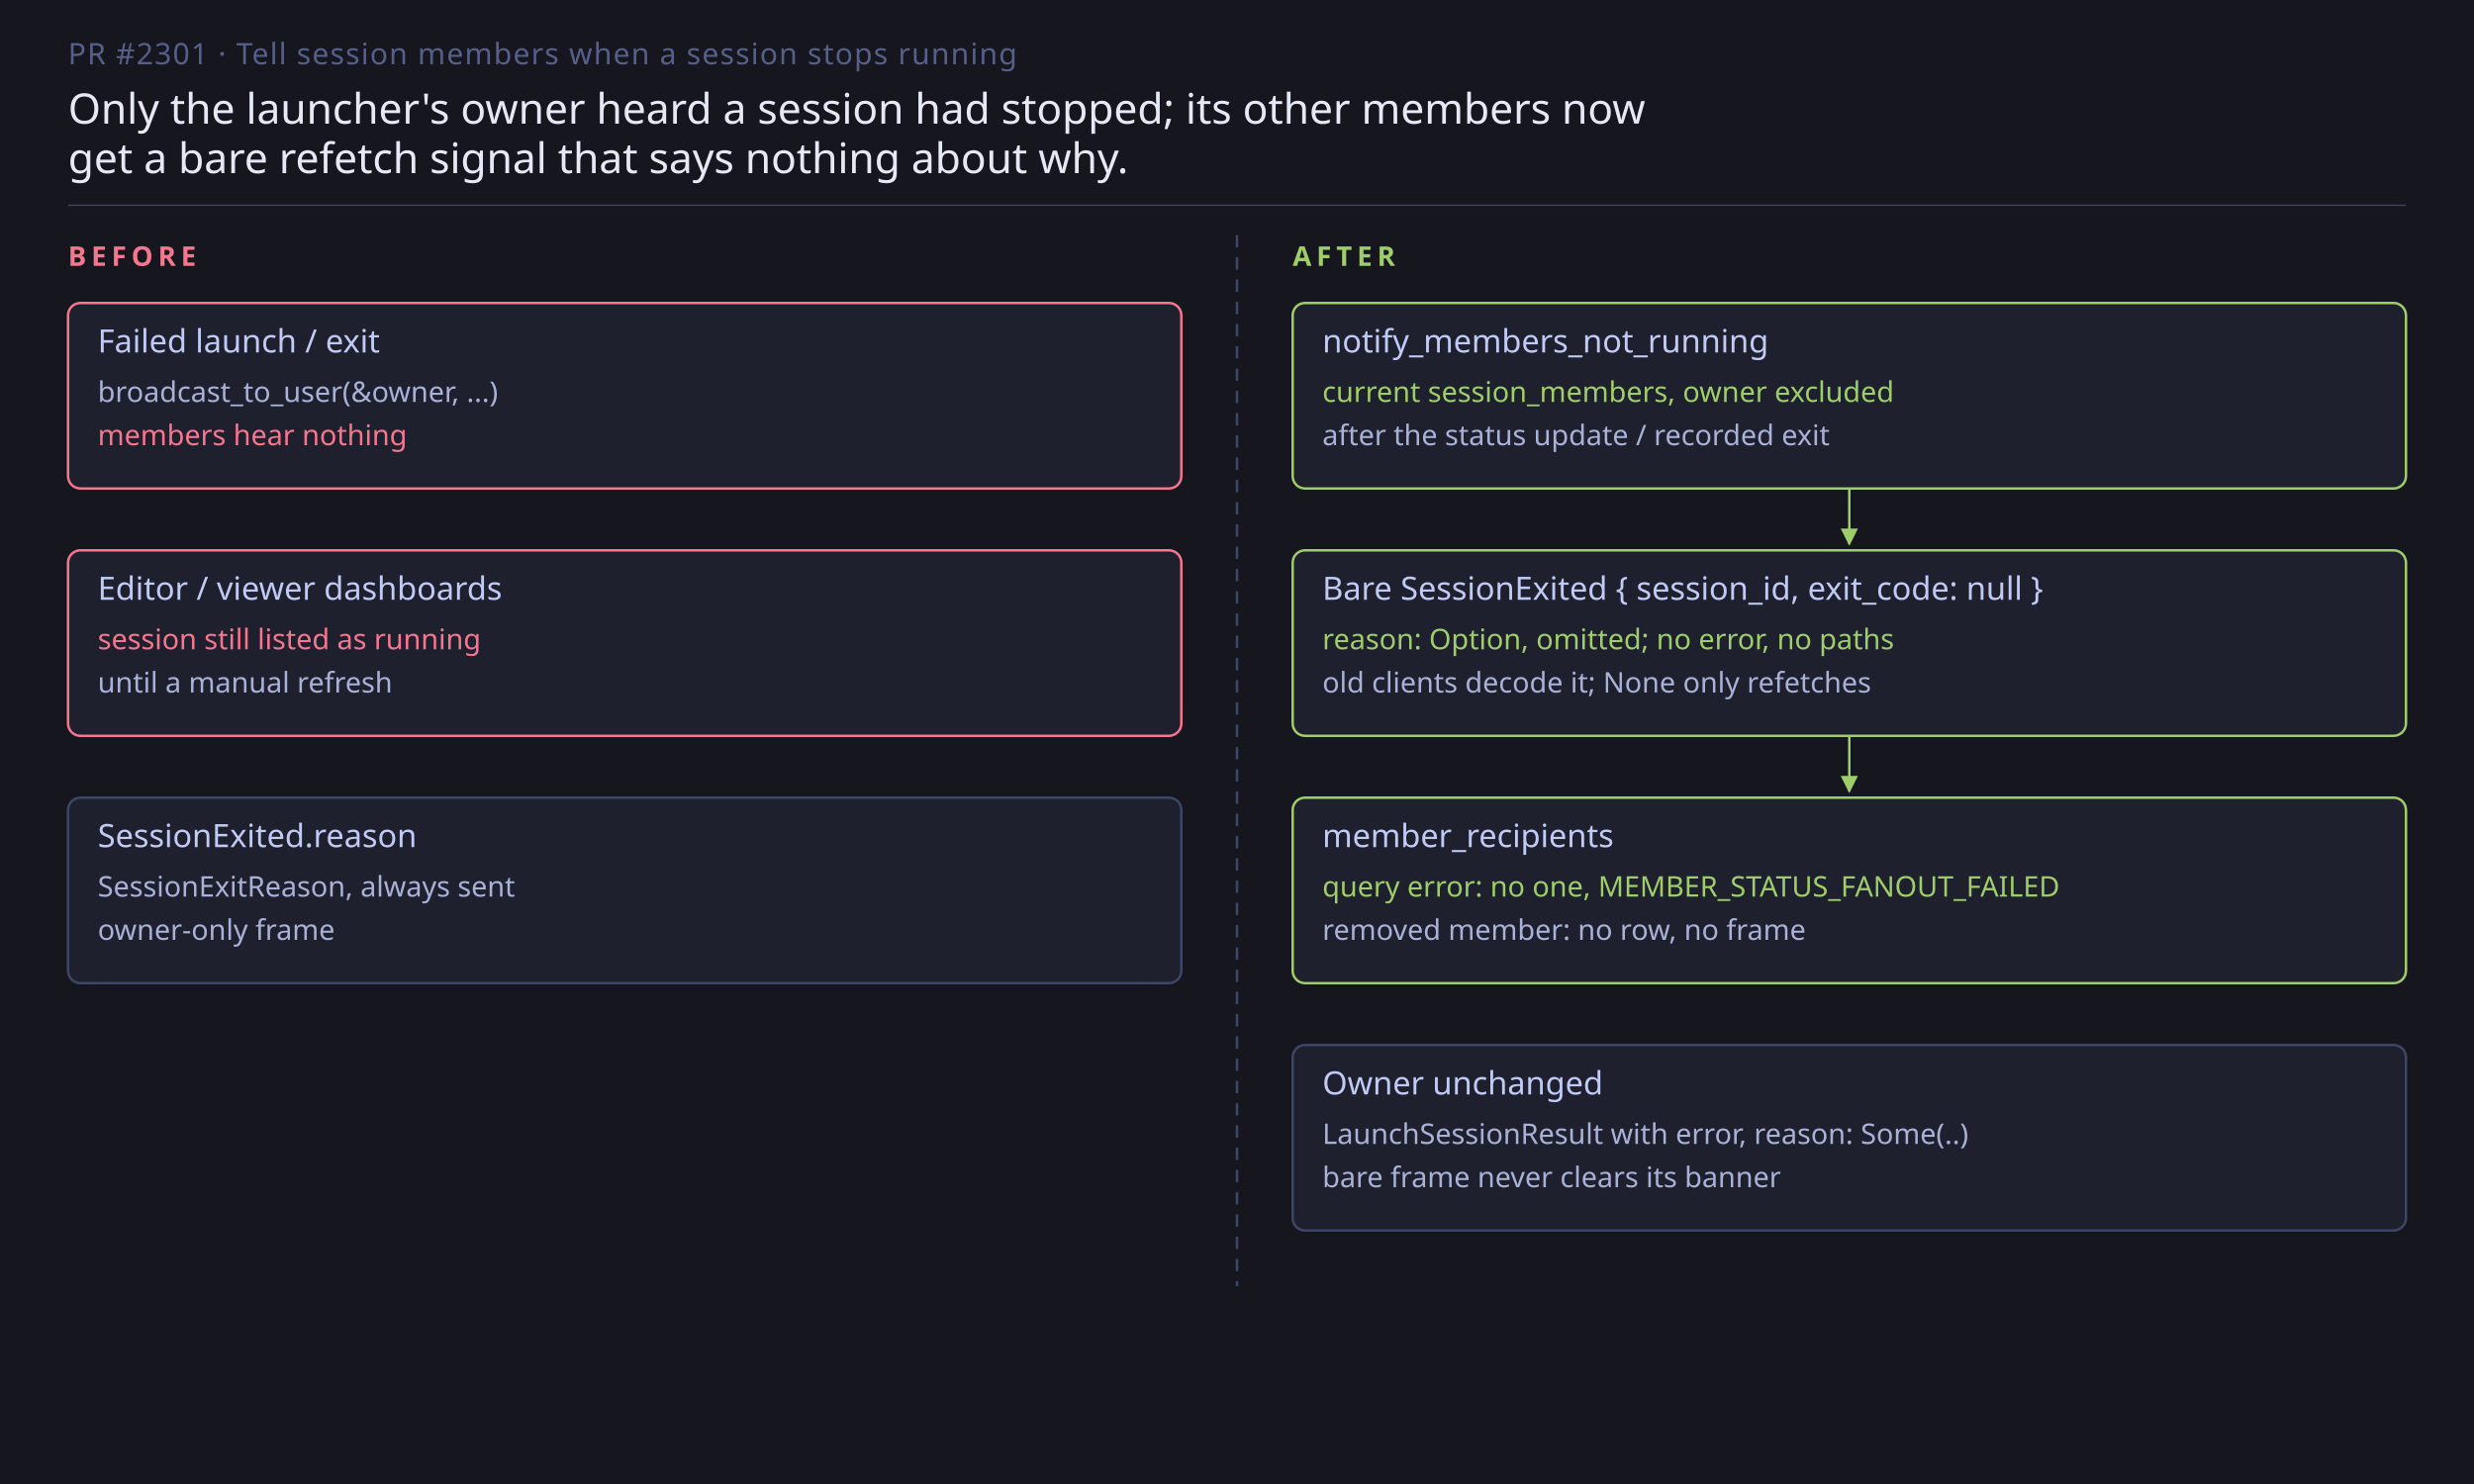
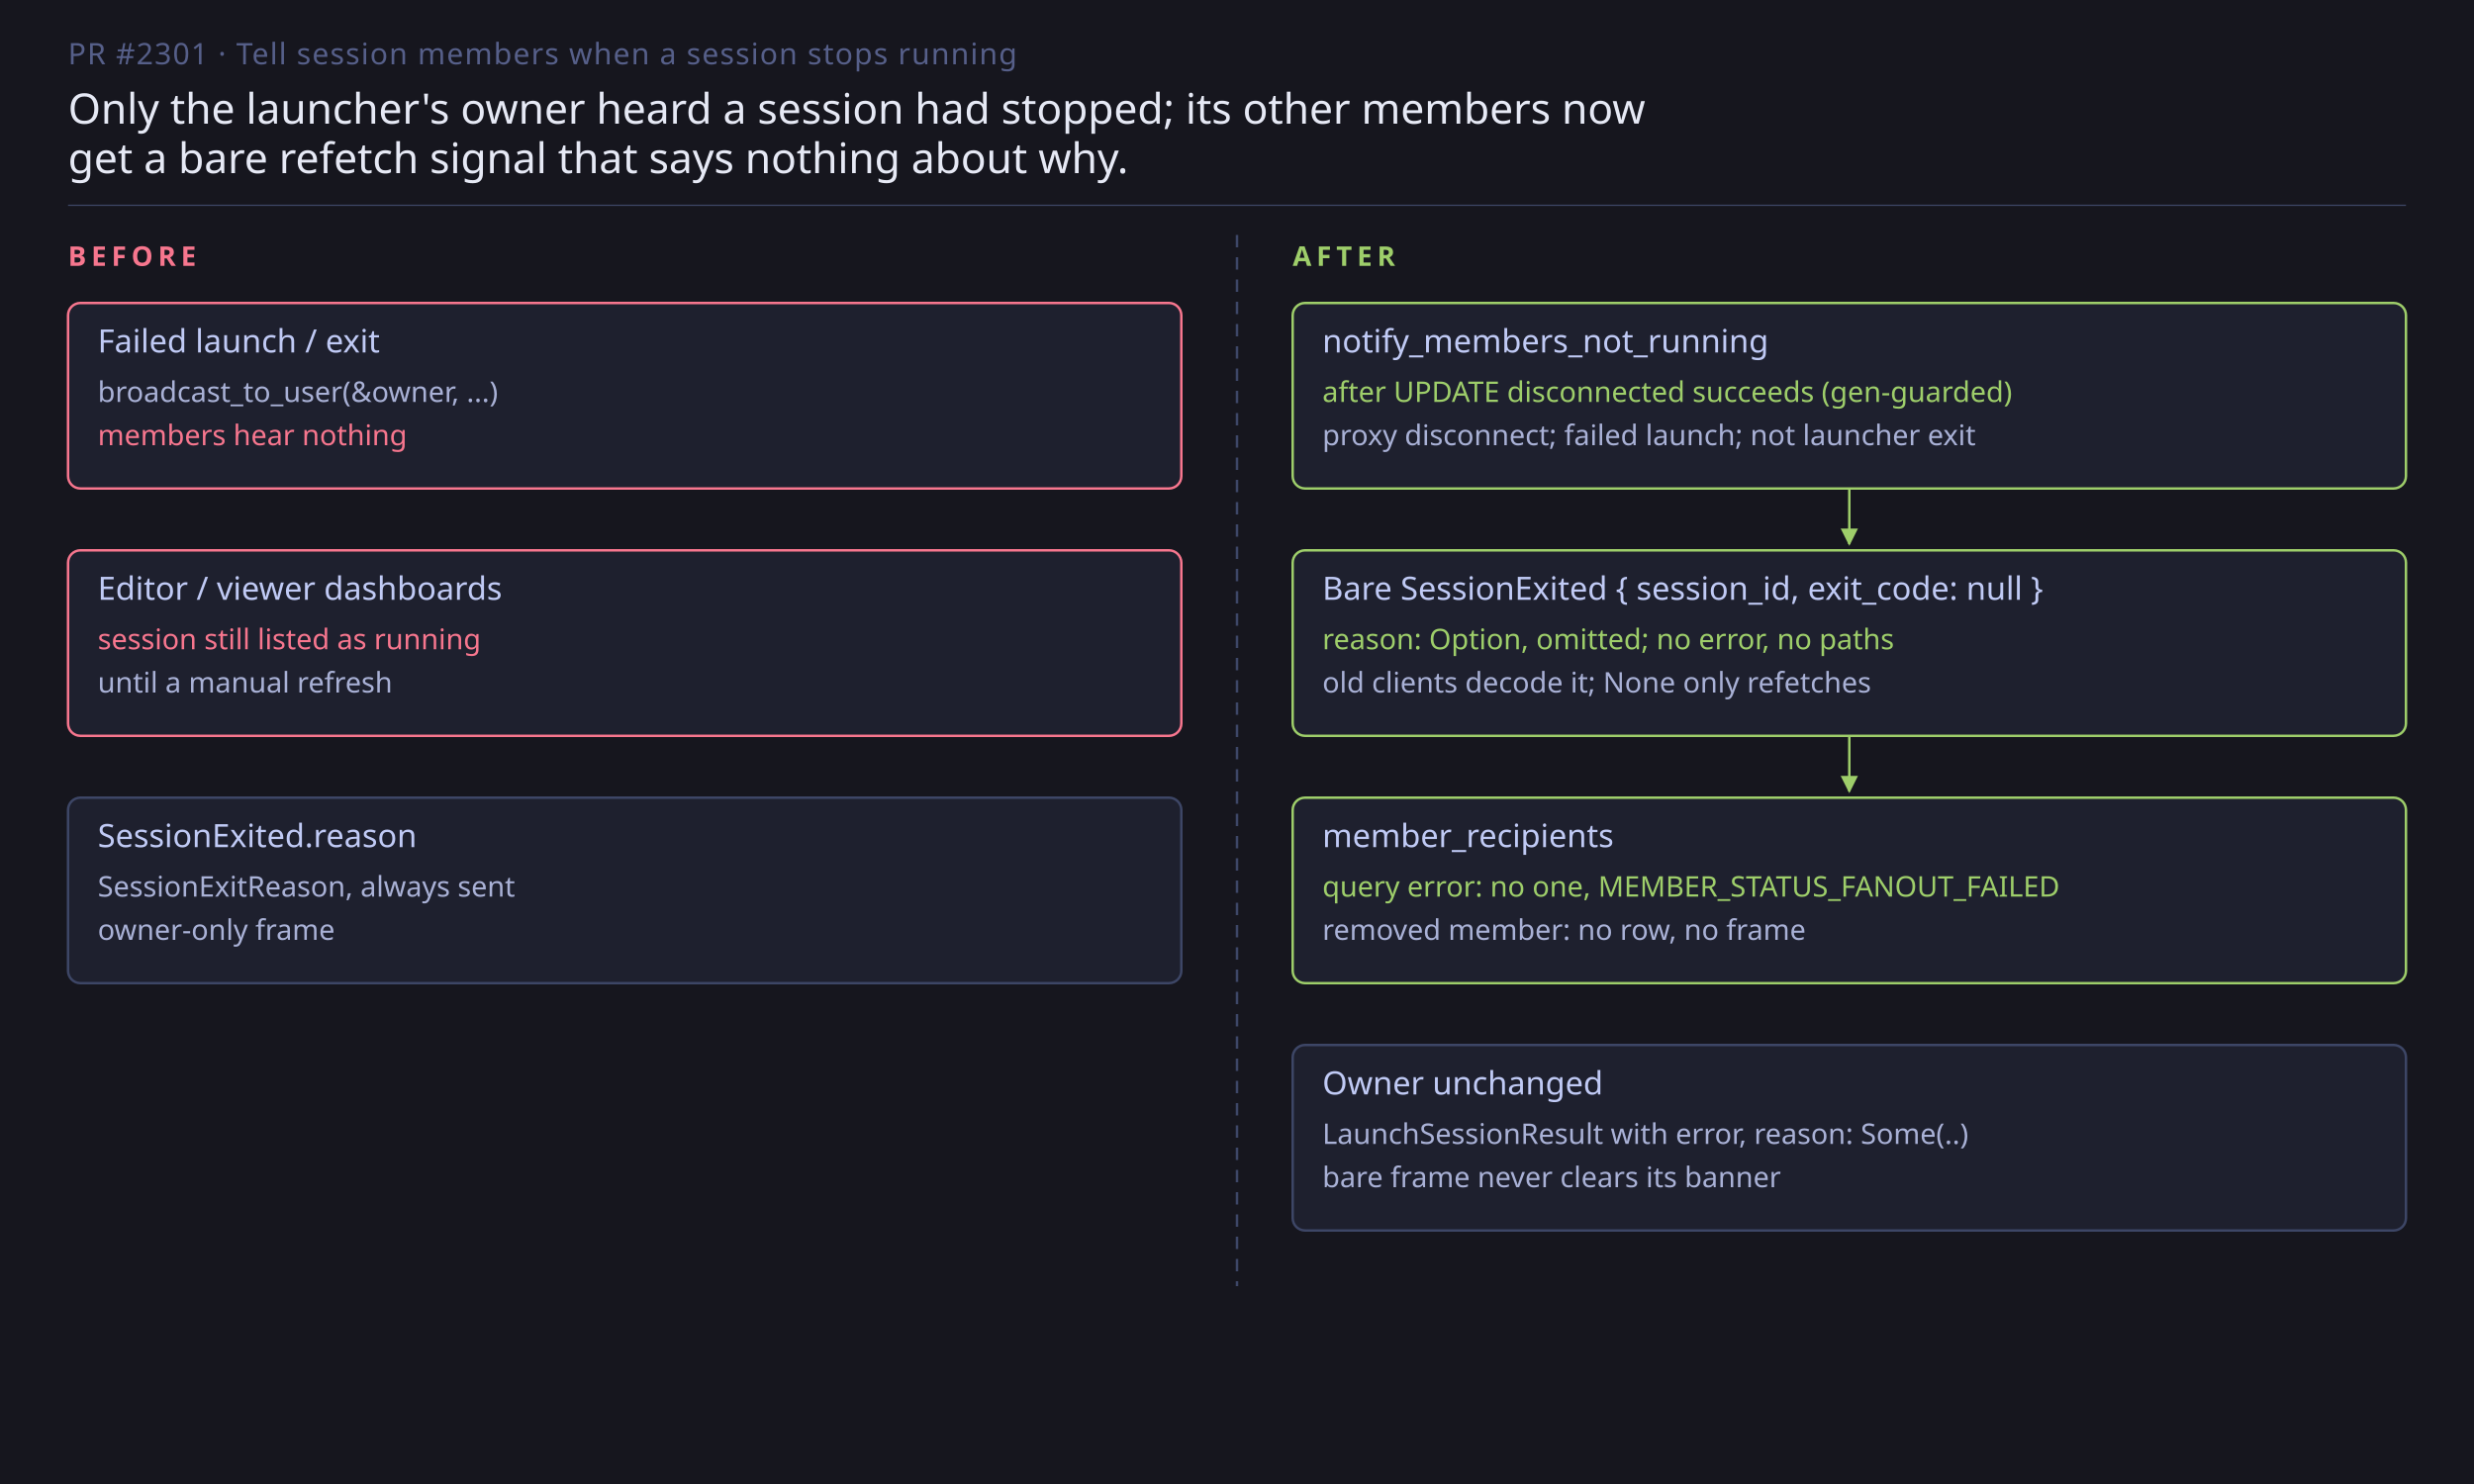
<svg xmlns="http://www.w3.org/2000/svg" viewBox="0 0 2000 1200" font-family="'Segoe UI', 'Noto Sans', 'DejaVu Sans', ui-sans-serif, system-ui, sans-serif">
  <rect x="0" y="0" width="2000" height="1200" fill="#16161e" />
  <defs>
    <marker id="arr-green" viewBox="0 0 10 10" refX="9" refY="5" markerWidth="7" markerHeight="7" orient="auto-start-reverse">
      <path d="M0,0 L10,5 L0,10 z" fill="#9ece6a" />
    </marker>
  </defs>
  <text x="55" y="52" font-size="24" letter-spacing="1" fill="#565f89">PR #2301 · Tell session members when a session stops running</text>
  <text x="55" y="100" font-size="34" fill="#e6e9f5">Only the launcher's owner heard a session had stopped; its other members now</text>
  <text x="55" y="140" font-size="34" fill="#e6e9f5">get a bare refetch signal that says nothing about why.</text>
  <line x1="55" y1="166" x2="1945" y2="166" stroke="#3d4666" stroke-width="1" />
  <text x="55" y="215" font-size="22" font-weight="bold" letter-spacing="4" fill="#f7768e">BEFORE</text>
  <text x="1045" y="215" font-size="22" font-weight="bold" letter-spacing="4" fill="#9ece6a">AFTER</text>
  <line x1="1000" y1="190" x2="1000" y2="1040" stroke="#3d4666" stroke-width="2" stroke-dasharray="10 8" />
  <rect x="55" y="245" width="900" height="150" rx="10" fill="#1e202e" stroke="#f7768e" stroke-width="2" />
  <text x="79" y="285" font-size="26" fill="#c0caf5">Failed launch / exit</text>
  <text x="79" y="325" font-size="23" fill="#a9b1d6">broadcast_to_user(&amp;owner, ...)</text>
  <text x="79" y="360" font-size="23" fill="#f7768e">members hear nothing</text>
  <rect x="55" y="445" width="900" height="150" rx="10" fill="#1e202e" stroke="#f7768e" stroke-width="2" />
  <text x="79" y="485" font-size="26" fill="#c0caf5">Editor / viewer dashboards</text>
  <text x="79" y="525" font-size="23" fill="#f7768e">session still listed as running</text>
  <text x="79" y="560" font-size="23" fill="#a9b1d6">until a manual refresh</text>
  <rect x="55" y="645" width="900" height="150" rx="10" fill="#1e202e" stroke="#3d4666" stroke-width="2" />
  <text x="79" y="685" font-size="26" fill="#c0caf5">SessionExited.reason</text>
  <text x="79" y="725" font-size="23" fill="#a9b1d6">SessionExitReason, always sent</text>
  <text x="79" y="760" font-size="23" fill="#a9b1d6">owner-only frame</text>
  <rect x="1045" y="245" width="900" height="150" rx="10" fill="#1e202e" stroke="#9ece6a" stroke-width="2" />
  <text x="1069" y="285" font-size="26" fill="#c0caf5">notify_members_not_running</text>
-   <text x="1069" y="325" font-size="23" fill="#9ece6a">current session_members, owner excluded</text>
-   <text x="1069" y="360" font-size="23" fill="#a9b1d6">after the status update / recorded exit</text>
+   <text x="1069" y="325" font-size="23" fill="#9ece6a">after UPDATE disconnected succeeds (gen-guarded)</text>
+   <text x="1069" y="360" font-size="23" fill="#a9b1d6">proxy disconnect; failed launch; not launcher exit</text>
  <line x1="1495" y1="395" x2="1495" y2="440" stroke="#9ece6a" stroke-width="2" marker-end="url(#arr-green)" />
  <rect x="1045" y="445" width="900" height="150" rx="10" fill="#1e202e" stroke="#9ece6a" stroke-width="2" />
  <text x="1069" y="485" font-size="26" fill="#c0caf5">Bare SessionExited { session_id, exit_code: null }</text>
  <text x="1069" y="525" font-size="23" fill="#9ece6a">reason: Option, omitted; no error, no paths</text>
  <text x="1069" y="560" font-size="23" fill="#a9b1d6">old clients decode it; None only refetches</text>
  <line x1="1495" y1="595" x2="1495" y2="640" stroke="#9ece6a" stroke-width="2" marker-end="url(#arr-green)" />
  <rect x="1045" y="645" width="900" height="150" rx="10" fill="#1e202e" stroke="#9ece6a" stroke-width="2" />
  <text x="1069" y="685" font-size="26" fill="#c0caf5">member_recipients</text>
  <text x="1069" y="725" font-size="23" fill="#9ece6a">query error: no one, MEMBER_STATUS_FANOUT_FAILED</text>
  <text x="1069" y="760" font-size="23" fill="#a9b1d6">removed member: no row, no frame</text>
  <rect x="1045" y="845" width="900" height="150" rx="10" fill="#1e202e" stroke="#3d4666" stroke-width="2" />
  <text x="1069" y="885" font-size="26" fill="#c0caf5">Owner unchanged</text>
  <text x="1069" y="925" font-size="23" fill="#a9b1d6">LaunchSessionResult with error, reason: Some(..)</text>
  <text x="1069" y="960" font-size="23" fill="#a9b1d6">bare frame never clears its banner</text>
</svg>
